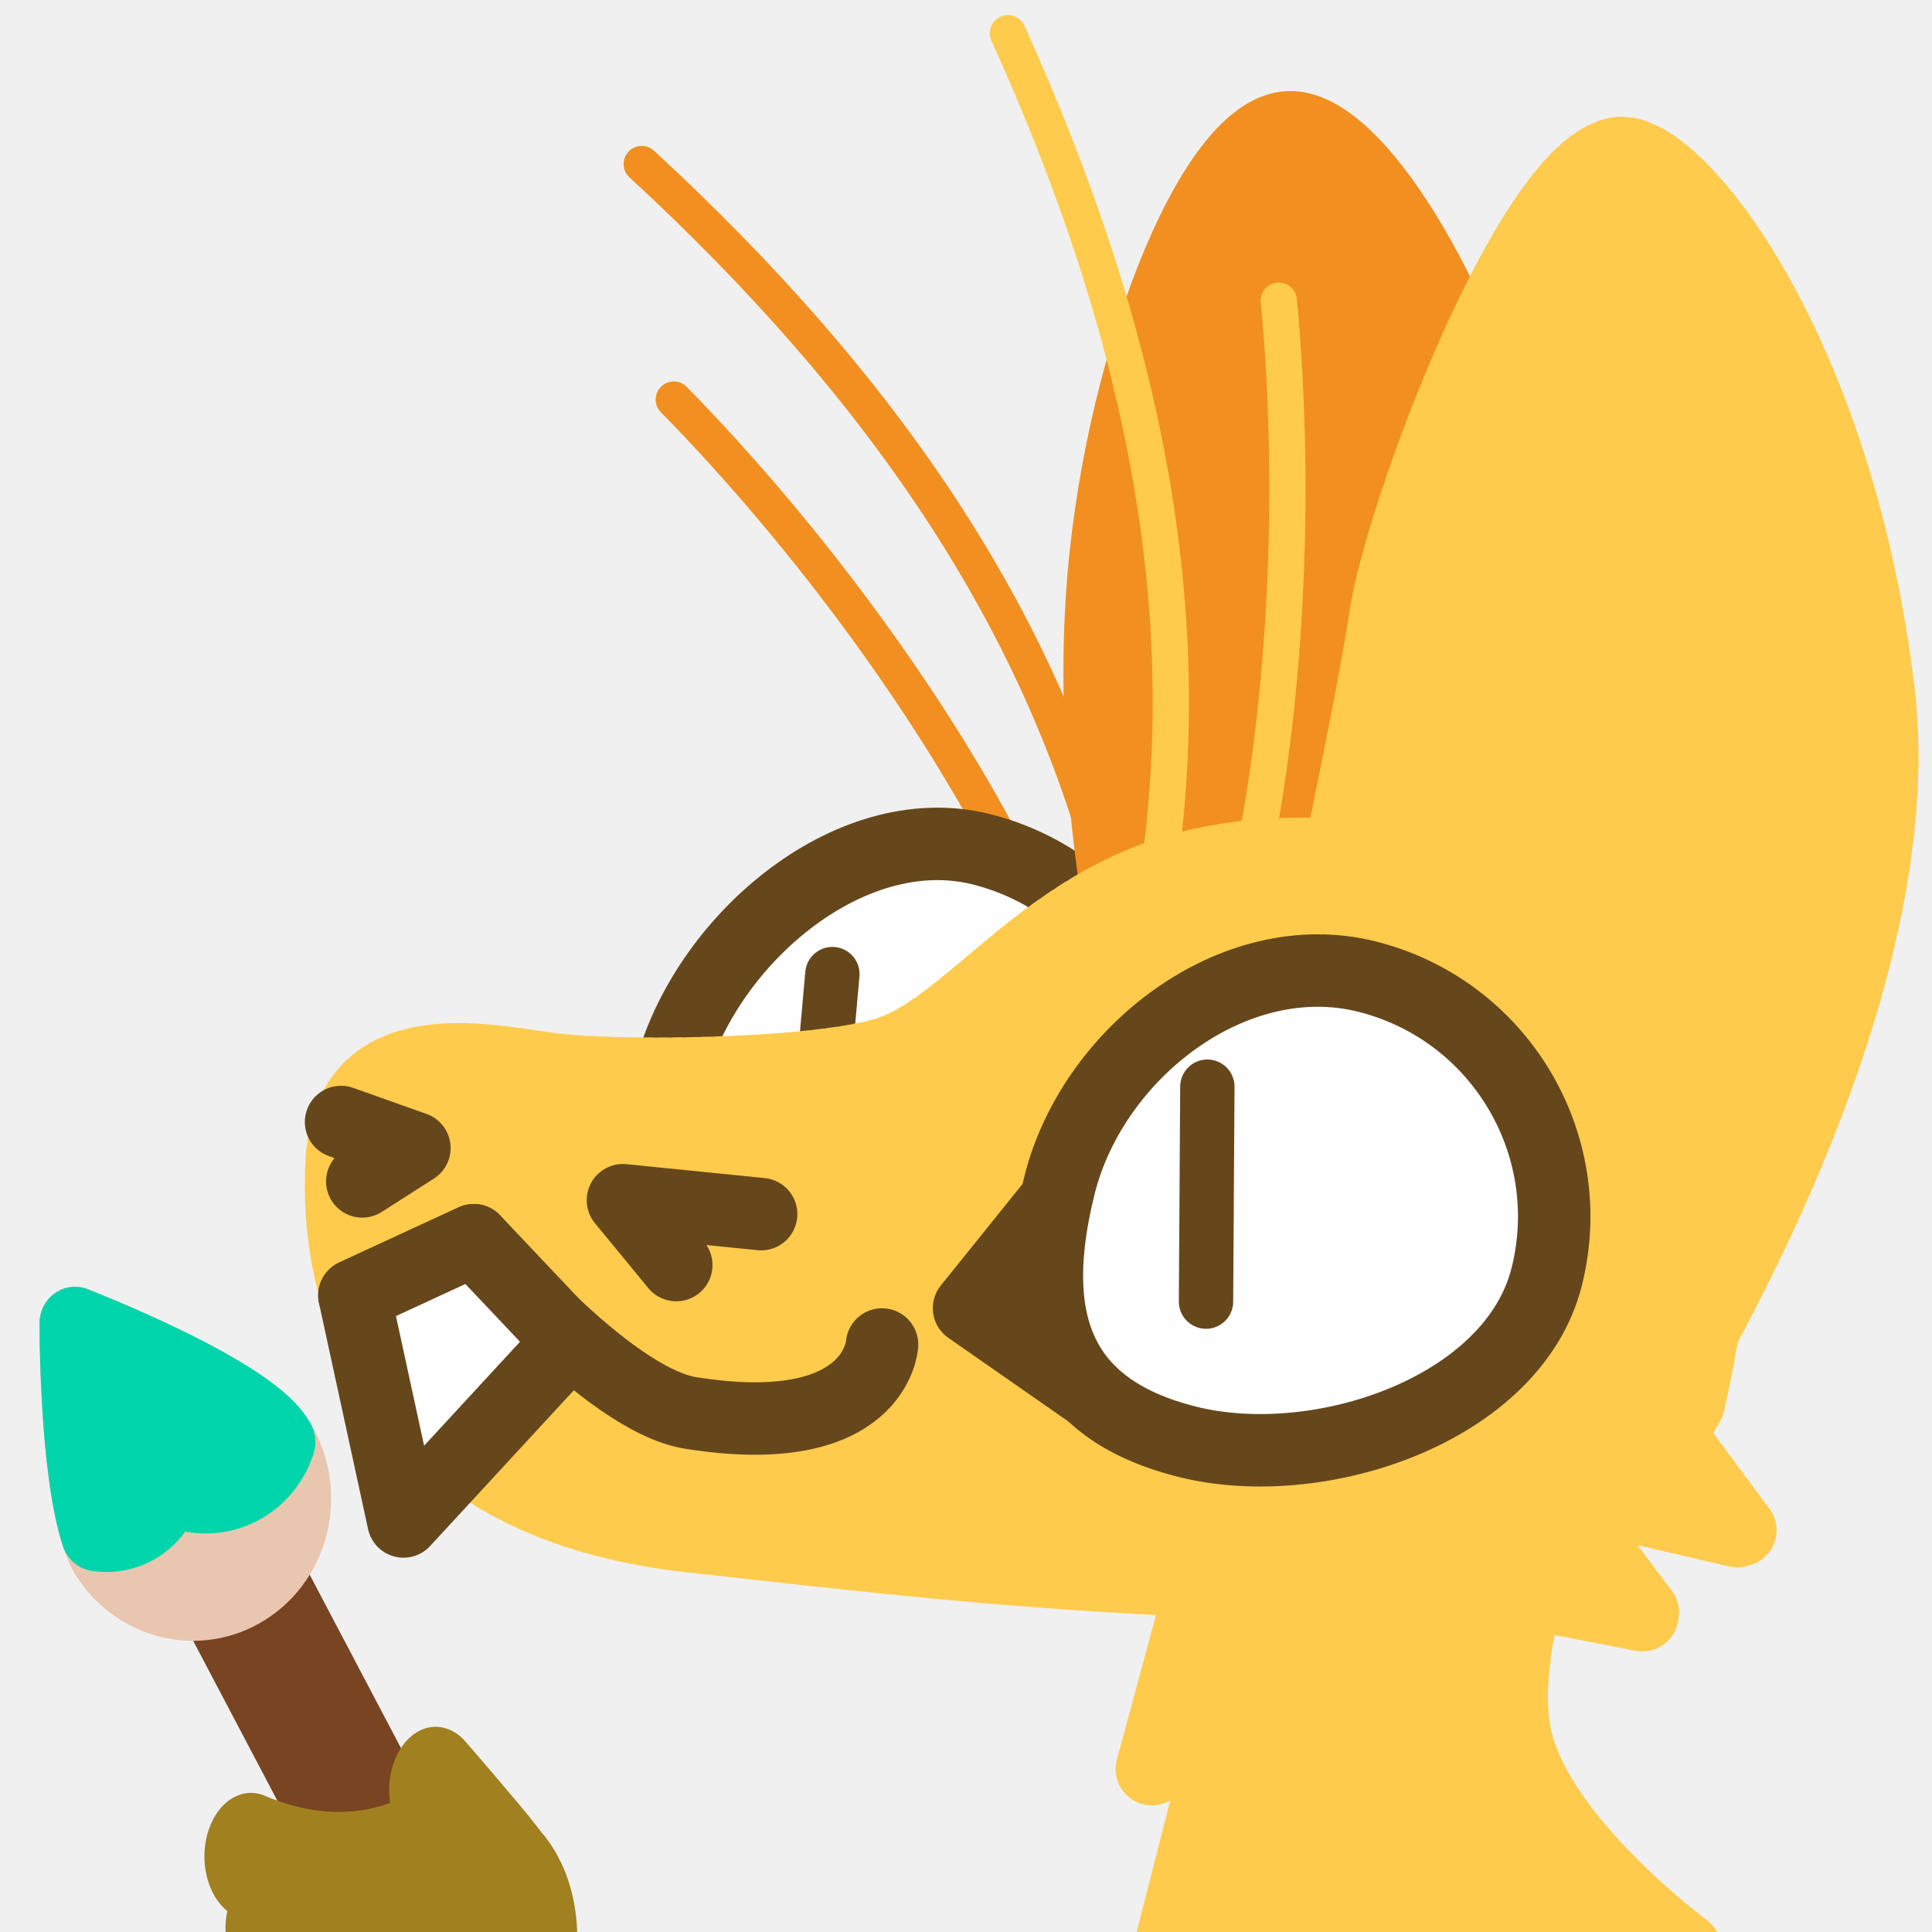
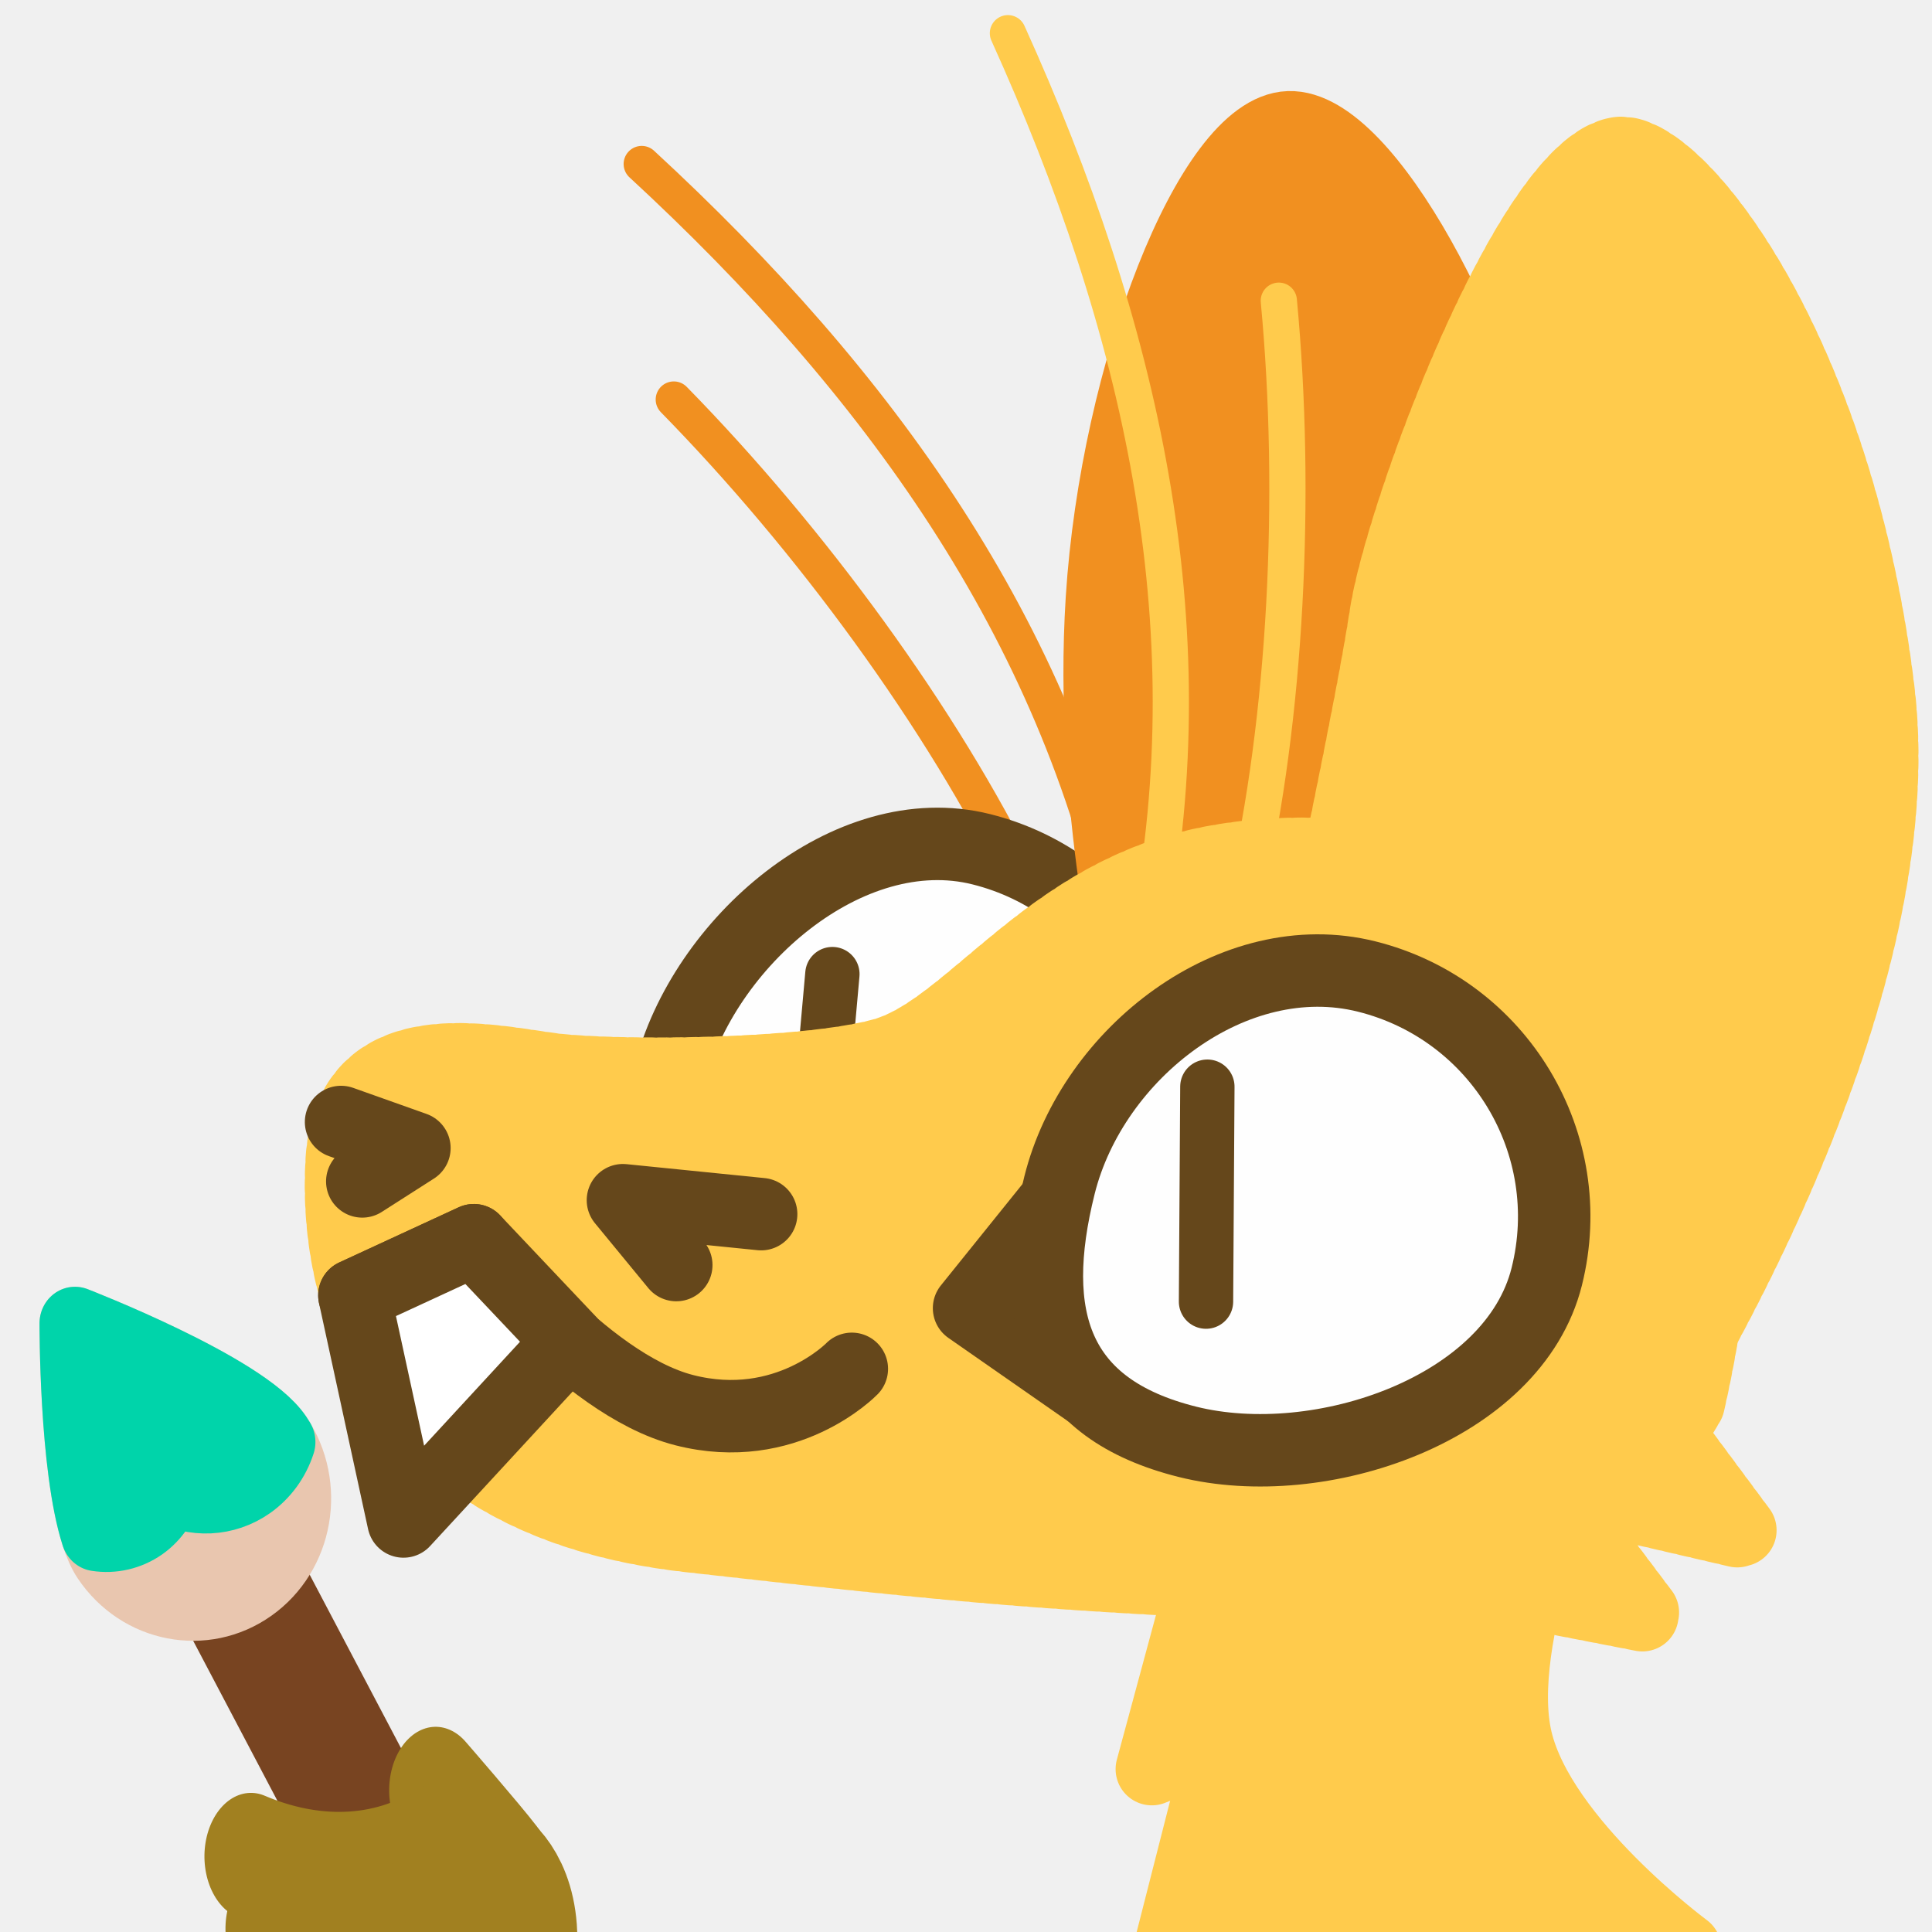
<svg xmlns="http://www.w3.org/2000/svg" version="1.1" id="svg824" width="1706.667" height="1706.667" viewBox="0 0 1706.667 1706.667">
  <defs id="defs828" />
  <g id="layer1" style="display:inline" transform="translate(24.97895)">
    <path style="display:none;fill:#123456;stroke:#123456;stroke-width:64;stroke-linecap:round;stroke-linejoin:round;-inkscape-stroke:none;paint-order:fill markers stroke;stop-color:#000000" d="m 1430.502,851.851 c 70.798,131.454 185.382,239.025 198.706,401.828 -29.438,-19.135 -55.932,-14.719 -79.483,13.247 91.022,54.7 58.514,175.917 81.69,267.15 l -99.353,6.624 c 66.759,58.919 81.773,128.186 90.522,198.706 l -494.507,2.208 c -24.38,-41.481 23.114,-208.563 66.236,-227.044 0,0 3.379,-20.015 -75.353,-9.455 28.741,-247.273 185.695,-422.176 311.542,-653.264 z" id="path3091" />
    <path style="opacity:1;fill:#ffcb4c;fill-opacity:1;stroke:#ffcb4c;stroke-width:64;stroke-linecap:round;stroke-linejoin:round;stroke-miterlimit:4;stroke-dasharray:none;stroke-dashoffset:0;stroke-opacity:1;paint-order:fill markers stroke;stop-color:#000000" d="m 1057.292,1323.276 -64.785,239.508 62.822,-25.521 -51.043,200.244 459.384,-15.705 c 0,0 -127.607,-94.233 -149.202,-184.539 -21.595,-90.306 51.043,-253.25 51.043,-253.25 z" id="path3340" />
    <g id="g12988" transform="rotate(14.03742,864.68,1035.706)">
      <path style="display:inline;fill:none;fill-opacity:1;stroke:#f19020;stroke-width:32;stroke-linecap:round;stroke-linejoin:round;stroke-miterlimit:4;stroke-dasharray:none;stroke-dashoffset:0;stroke-opacity:1;paint-order:fill markers stroke;stop-color:#000000" d="m 413.412,444.746 c 146.957,90.167 298.173,215.743 401.657,338.766" id="path6280-0-6" />
      <path style="display:inline;fill:none;fill-opacity:1;stroke:#f19020;stroke-width:32;stroke-linecap:round;stroke-linejoin:round;stroke-miterlimit:4;stroke-dasharray:none;stroke-dashoffset:0;stroke-opacity:1;paint-order:fill markers stroke;stop-color:#000000" d="M 335.472,249.782 C 585.528,386.401 791.168,560.242 910.671,806.264" id="path6280-3" />
      <g id="g12997" transform="translate(199.1648,-65.88794)">
        <path id="path1915-9" style="display:inline;fill:#fefefe;stroke:#65471b;stroke-width:64;stroke-linecap:round;stroke-linejoin:round;paint-order:fill markers stroke;stop-color:#000000" d="m 792.618,1048.728 c 10e-6,120.717 -155.86,218.577 -276.577,218.577 -120.717,0 -160.577,-55.86 -160.577,-176.577 0,-120.717 97.86,-260.577 218.577,-260.577 120.717,0 218.577,97.86 218.577,218.577 z" />
        <path style="opacity:1;fill:#ffffff;fill-opacity:1;stroke:#65471b;stroke-width:48;stroke-linecap:round;stroke-linejoin:round;stroke-miterlimit:4;stroke-dasharray:none;stroke-dashoffset:0;stroke-opacity:1;paint-order:fill markers stroke;stop-color:#000000" d="m 473.271,969.048 25.703,163.578" id="path2372" />
      </g>
      <path style="opacity:1;fill:#f19020;fill-opacity:1;stroke:#f19020;stroke-width:64;stroke-linecap:round;stroke-miterlimit:4;stroke-dasharray:none;stroke-dashoffset:0;stroke-opacity:1;paint-order:fill markers stroke;stop-color:#000000" d="m 939.237,860.345 c 0,0 -83.181,-156.506 -116.163,-336.237 -36.284,-197.722 -6.824,-425.579 59.112,-444.459 65.936,-18.88 215.616,149.626 273.26,279.426 57.645,129.8 90.594,436.709 90.594,436.709 z" id="path1640" />
      <path id="path1148" style="display:inline;opacity:1;fill:#ffcb4c;stroke:#ffcb4c;stroke-width:64;stroke-linecap:round;stroke-linejoin:round;stroke-miterlimit:4;stroke-dasharray:6.4, 6.4;stroke-dashoffset:0;stroke-opacity:1;paint-order:fill markers stroke;stop-color:#000000" d="m 1498.219,1087.671 c 0,0 -0.108,-10.821 -0.951,-28.418 -0.422,-8.799 -1.026,-19.291 -1.895,-30.973 -0.869,-11.681 -2,-24.552 -3.473,-38.106 -1.473,-13.553 -3.289,-27.788 -5.523,-42.201 -2.235,-14.413 -4.889,-29.005 -8.043,-43.268 -1.577,-7.131 -3.279,-14.182 -5.115,-21.086 -1.836,-6.904 -3.807,-13.662 -5.922,-20.213 -2.115,-6.551 -4.373,-12.892 -6.787,-18.963 -2.414,-6.071 -4.983,-11.87 -7.715,-17.334 -2.732,-5.464 -5.935,-10.786 -9.539,-15.961 -3.604,-5.175 -7.611,-10.205 -11.949,-15.084 -4.338,-4.879 -9.007,-9.609 -13.94,-14.186 -4.932,-4.576 -10.126,-8.999 -15.514,-13.266 -5.387,-4.266 -10.967,-8.375 -16.67,-12.324 -5.703,-3.949 -11.53,-7.738 -17.41,-11.363 -11.761,-7.251 -23.737,-13.847 -35.371,-19.76 -11.634,-5.913 -22.926,-11.142 -33.32,-15.66 -10.395,-4.519 -19.891,-8.326 -27.934,-11.395 -16.085,-6.137 -26.354,-9.318 -26.354,-9.318 -106.831,-15.988 -232.175,6.969 -312.625,60.014 -101.267,66.77 -136.887,176.629 -198.707,211.955 -61.82,35.325 -225.2,77.273 -280.396,83.897 -55.196,6.623 -183.25,6.625 -161.172,123.641 22.078,117.016 112.599,282.605 377.541,247.279 264.942,-35.326 313.515,-44.157 536.508,-88.314 22.897,-4.534 53.848,-18.32 86.828,-36.947 l 213.871,-11.428 -92.926,-75.256 c 5.358,-4.84 10.6,-9.718 15.633,-14.637 l 142.076,-2.375 -84.881,-69.668 c 3.481,-6.554 6.481,-13.021 8.627,-19.307 1.052,-3.082 2.033,-6.627 3.047,-9.977 z" />
      <path style="display:none;fill:#123456;stroke:#123456;stroke-width:64;stroke-linecap:round;stroke-linejoin:round;-inkscape-stroke:none;paint-order:fill markers stroke;stop-color:#000000" d="m 1022.091,653.636 c -109.879,48.796 -221.949,217.081 -221.949,217.081 -17.015,-81.301 -42.038,-161.834 66.484,-255.178 -123.918,15.77 -247.774,31.32 -392.795,121.22 0,0 249.148,-315.227 429.722,-366.334 166.369,-47.087 267.31,-12.192 267.31,-12.192 -8.651,-44.857 -47.262,-80.905 -112.675,-109.072 0,0 308.727,40.663 363.605,129.175 54.878,88.512 59.286,159.576 59.286,159.576 l -233.065,79.469 c 0,0 -116.042,-12.542 -225.922,36.254 z" id="path1637" />
      <path id="path13483" style="display:inline;opacity:1;fill:#ffcb4c;stroke:#ffcb4c;stroke-width:64;stroke-linecap:round;stroke-linejoin:round;stroke-miterlimit:4;stroke-dasharray:6.4, 6.4;stroke-dashoffset:0;stroke-opacity:1;paint-order:fill markers stroke;stop-color:#000000" d="m 1169.632,31.352 c -73.094,31.221 -108.618,356.164 -99.978,446.044 7.692,80.024 14.883,286.689 16.869,345.277 0,0 10.693,-1.108 27.895,-1.782 8.601,-0.337 18.83,-0.566 30.164,-0.494 11.334,0.072 23.772,0.445 36.794,1.313 13.021,0.868 26.626,2.229 40.29,4.278 6.832,1.024 13.678,2.22 20.474,3.611 6.796,1.392 13.541,2.978 20.171,4.786 6.63,1.807 13.144,3.834 19.477,6.106 6.333,2.271 12.485,4.787 18.391,7.57 5.906,2.783 11.566,5.834 16.914,9.178 5.348,3.343 10.383,6.979 15.042,10.931 4.659,3.952 9.299,8.276 13.904,12.91 4.604,4.634 9.172,9.579 13.69,14.773 4.518,5.193 8.985,10.634 13.386,16.262 4.401,5.628 8.735,11.443 12.987,17.382 8.503,11.878 16.675,24.253 24.392,36.63 7.717,12.377 14.978,24.755 21.656,36.64 6.678,11.885 12.774,23.277 18.162,33.679 5.387,10.401 10.065,19.813 13.908,27.739 7.688,15.852 12.037,25.76 12.037,25.76 42.909,-146.134 111.645,-444.595 32.07,-653.472 C 1399.381,150.493 1217.032,11.106 1169.632,31.352 Z" />
      <g id="g13003" transform="translate(199.1648,-65.88794)">
        <path style="opacity:1;fill:#ffcb4c;fill-opacity:1;stroke:none;stroke-width:64;stroke-linecap:round;stroke-linejoin:round;stroke-miterlimit:4;stroke-dasharray:none;stroke-dashoffset:0;stroke-opacity:1;paint-order:fill markers stroke;stop-color:#000000" d="m 132.471,1346.787 90.522,-72.859 c 0,0 146.935,106.632 222.993,101.561 66.235,-4.416 119.224,-37.533 119.224,-37.533 l -32.922,-235.898 -431.652,43.553 -7.57,162.817 z" id="path3264" />
        <path style="opacity:1;fill:none;fill-opacity:1;stroke:#65471b;stroke-width:64;stroke-linecap:round;stroke-linejoin:round;stroke-miterlimit:4;stroke-dasharray:none;stroke-dashoffset:0;stroke-opacity:1;paint-order:fill markers stroke;stop-color:#000000" d="m 83.898,1201.07 68.443,6.623 -37.533,39.741" id="path2163" />
        <path style="opacity:1;fill:none;fill-opacity:1;stroke:#65471b;stroke-width:64;stroke-linecap:round;stroke-linejoin:round;stroke-miterlimit:4;stroke-dasharray:none;stroke-dashoffset:0;stroke-opacity:1;paint-order:fill markers stroke;stop-color:#000000" d="m 401.828,1251.85 -59.612,-44.157 121.432,-17.663" id="path2198" />
-         <path style="opacity:1;fill:#ffcb4c;fill-opacity:1;stroke:#65471b;stroke-width:64;stroke-linecap:round;stroke-linejoin:round;stroke-miterlimit:4;stroke-dasharray:none;stroke-dashoffset:0;stroke-opacity:1;paint-order:fill markers stroke;stop-color:#000000" d="m 132.471,1346.787 90.522,-72.859 c 0,0 147.057,108.212 222.993,101.561 165.634,-14.508 149.21,-99.65 149.21,-99.65" id="path2200" />
+         <path style="display:inline;fill:#ffcb4c;fill-opacity:1;stroke:#65471b;stroke-width:64;stroke-linecap:round;stroke-linejoin:round;stroke-miterlimit:4;stroke-dasharray:none;stroke-dashoffset:0;stroke-opacity:1;paint-order:fill markers stroke;stop-color:#000000" d="m 132.471,1346.787 90.522,-72.859 c 0,0 123.503,100.061 216.767,100.56 93.264,0.5 134.753,-71.32 134.753,-71.32" id="path2200" />
        <path style="opacity:1;fill:#ffffff;fill-opacity:1;stroke:#65471b;stroke-width:64;stroke-linecap:round;stroke-linejoin:round;stroke-miterlimit:4;stroke-dasharray:none;stroke-dashoffset:0;stroke-opacity:1;paint-order:fill markers stroke;stop-color:#000000" d="m 222.993,1530.039 -90.522,-183.251 90.522,-72.859 103.769,66.235 z" id="path2202" />
      </g>
      <g id="g12993" transform="translate(199.1648,-65.88794)">
        <path style="opacity:1;fill:#65471b;fill-opacity:1;stroke:#65471b;stroke-width:64;stroke-linecap:round;stroke-linejoin:round;stroke-miterlimit:4;stroke-dasharray:none;stroke-dashoffset:0;stroke-opacity:1;paint-order:fill markers stroke;stop-color:#000000" d="m 661.976,1226.049 53.367,-115.501 86.531,168.711 z" id="path7852" />
        <path id="path1915" style="opacity:1;fill:#fefefe;stroke:#65471b;stroke-width:64;stroke-linecap:round;stroke-linejoin:round;paint-order:fill markers stroke;stop-color:#000000" d="m 1150.289,1075.222 c 0,120.717 -151.86,218.577 -272.577,218.577 -120.717,0 -164.577,-71.86 -164.577,-192.577 -2e-5,-120.717 97.86,-244.577 218.577,-244.577 120.717,-2e-5 218.577,97.86 218.577,218.577 z" />
        <path style="opacity:1;fill:#ffffff;fill-opacity:1;stroke:#65471b;stroke-width:48;stroke-linecap:round;stroke-linejoin:round;stroke-miterlimit:4;stroke-dasharray:none;stroke-dashoffset:0;stroke-opacity:1;paint-order:fill markers stroke;stop-color:#000000" d="M 818.741,985.185 863.639,1169.675" id="path2350" />
      </g>
      <path style="opacity:1;fill:none;fill-opacity:1;stroke:#ffcb4c;stroke-width:32;stroke-linecap:round;stroke-linejoin:round;stroke-miterlimit:4;stroke-dasharray:none;stroke-dashoffset:0;stroke-opacity:1;paint-order:fill markers stroke;stop-color:#000000" d="M 621.263,59.213 C 798.265,282.514 919.854,522.773 933.979,795.919" id="path6280" />
      <path style="display:inline;fill:none;fill-opacity:1;stroke:#ffcb4c;stroke-width:32;stroke-linecap:round;stroke-linejoin:round;stroke-miterlimit:4;stroke-dasharray:none;stroke-dashoffset:0;stroke-opacity:1;paint-order:fill markers stroke;stop-color:#000000" d="M 910.733,230.405 C 968.068,393.006 1006.408,585.79 1009.283,746.524" id="path6280-0" />
      <g id="g4571" transform="matrix(0.5897158,-0.3187556,0.3187381,0.6010313,152.6181,693.0436)" style="stroke-width:1.481">
        <rect style="fill:#784421;stroke:#784421;stroke-width:94.772;stroke-linecap:round;stroke-linejoin:round;paint-order:stroke fill markers;stop-color:#000000" id="rect1220" width="81.182" height="1008.525" x="-736.026" y="1056.19" transform="rotate(-14.03742)" />
        <g id="g4577" transform="matrix(0.8204623,-0.09358002,0.09224483,0.8321111,-170.5918,168.6386)" style="stroke-width:1.781">
          <path id="path3646" style="fill:#e9c6af;stroke:#e9c6af;stroke-width:113.981;stroke-linecap:round;stroke-linejoin:round;paint-order:stroke fill markers;stop-color:#000000" d="m -294.726,1012.996 c 22.108,88.425 -31.652,178.03 -120.078,200.139 -88.425,22.108 -178.031,-31.652 -200.139,-120.078 -22.108,-88.425 80.784,-357.301 80.784,-357.301 0,0 217.325,188.815 239.433,277.24 z" />
          <path id="path4505" style="fill:#00d4aa;stroke:#00d4aa;stroke-width:113.981;stroke-linecap:round;stroke-linejoin:round;paint-order:stroke fill markers;stop-color:#000000" d="m -394.652,405.418 c 0,0 -127.278,181.943 -158.264,287.988 a 102.113,102.113 0 0 0 68.846,27.457 102.113,102.113 0 0 0 66.607,-24.746 125.847,125.847 0 0 0 112.229,69.455 125.847,125.847 0 0 0 75.418,-25.15 c 0.126,-2.641 0.199,-5.297 0.199,-7.969 -1e-5,-91.147 -165.035,-327.035 -165.035,-327.035 z" transform="rotate(-14.03742,877.1695,1137.15)" />
        </g>
      </g>
      <g id="layer2" transform="matrix(-0.777896,0.4015845,0.4249529,1.093069,-46.32683,63.49754)" style="display:inline;fill:none;fill-opacity:1;stroke:#888800;stroke-width:0.99;stroke-opacity:1">
        <path style="fill:none;fill-opacity:1;stroke:#a18020;stroke-width:95.01;stroke-linecap:round;stroke-linejoin:round;stroke-miterlimit:4;stroke-dasharray:none;stroke-opacity:1;paint-order:fill markers stroke;stop-color:#000000" d="m 83.265,1455.261 c 0,0 -46.374,55.19 -58.97,72.288" id="path15392" />
        <path style="fill:none;fill-opacity:1;stroke:#a18020;stroke-width:95.01;stroke-linecap:round;stroke-linejoin:round;stroke-miterlimit:4;stroke-dasharray:none;stroke-opacity:1;paint-order:fill markers stroke;stop-color:#000000" d="m 277.634,1471.865 c -59.859,30.709 -127.248,42.202 -188.139,25.288" id="path20257" />
        <path style="fill:none;fill-opacity:1;stroke:#a18020;stroke-width:95.01;stroke-linecap:round;stroke-linejoin:round;stroke-miterlimit:4;stroke-dasharray:none;stroke-opacity:1;paint-order:fill markers stroke;stop-color:#000000" d="m 83.585,1562.01 c 61.354,-0.072 121.637,-17.855 182.068,-33.207" id="path20259" />
        <path style="fill:none;fill-opacity:1;stroke:#a18020;stroke-width:95.01;stroke-linecap:round;stroke-linejoin:round;stroke-miterlimit:4;stroke-dasharray:none;stroke-opacity:1;paint-order:fill markers stroke;stop-color:#000000" d="m 71.289,1621.58 c 57.429,0.91 115.24,-0.255 179.011,-33.803" id="path20261" />
        <path style="fill:none;fill-opacity:1;stroke:#a18020;stroke-width:95.01;stroke-linecap:round;stroke-linejoin:round;stroke-miterlimit:4;stroke-dasharray:none;stroke-opacity:1;paint-order:fill markers stroke;stop-color:#000000" d="m 89.494,1497.152 c 0,0 -88.087,16.505 -83.899,77.942 4.188,61.437 65.694,46.486 65.694,46.486 l 18.206,-124.427" id="path20376" />
      </g>
    </g>
  </g>
</svg>
